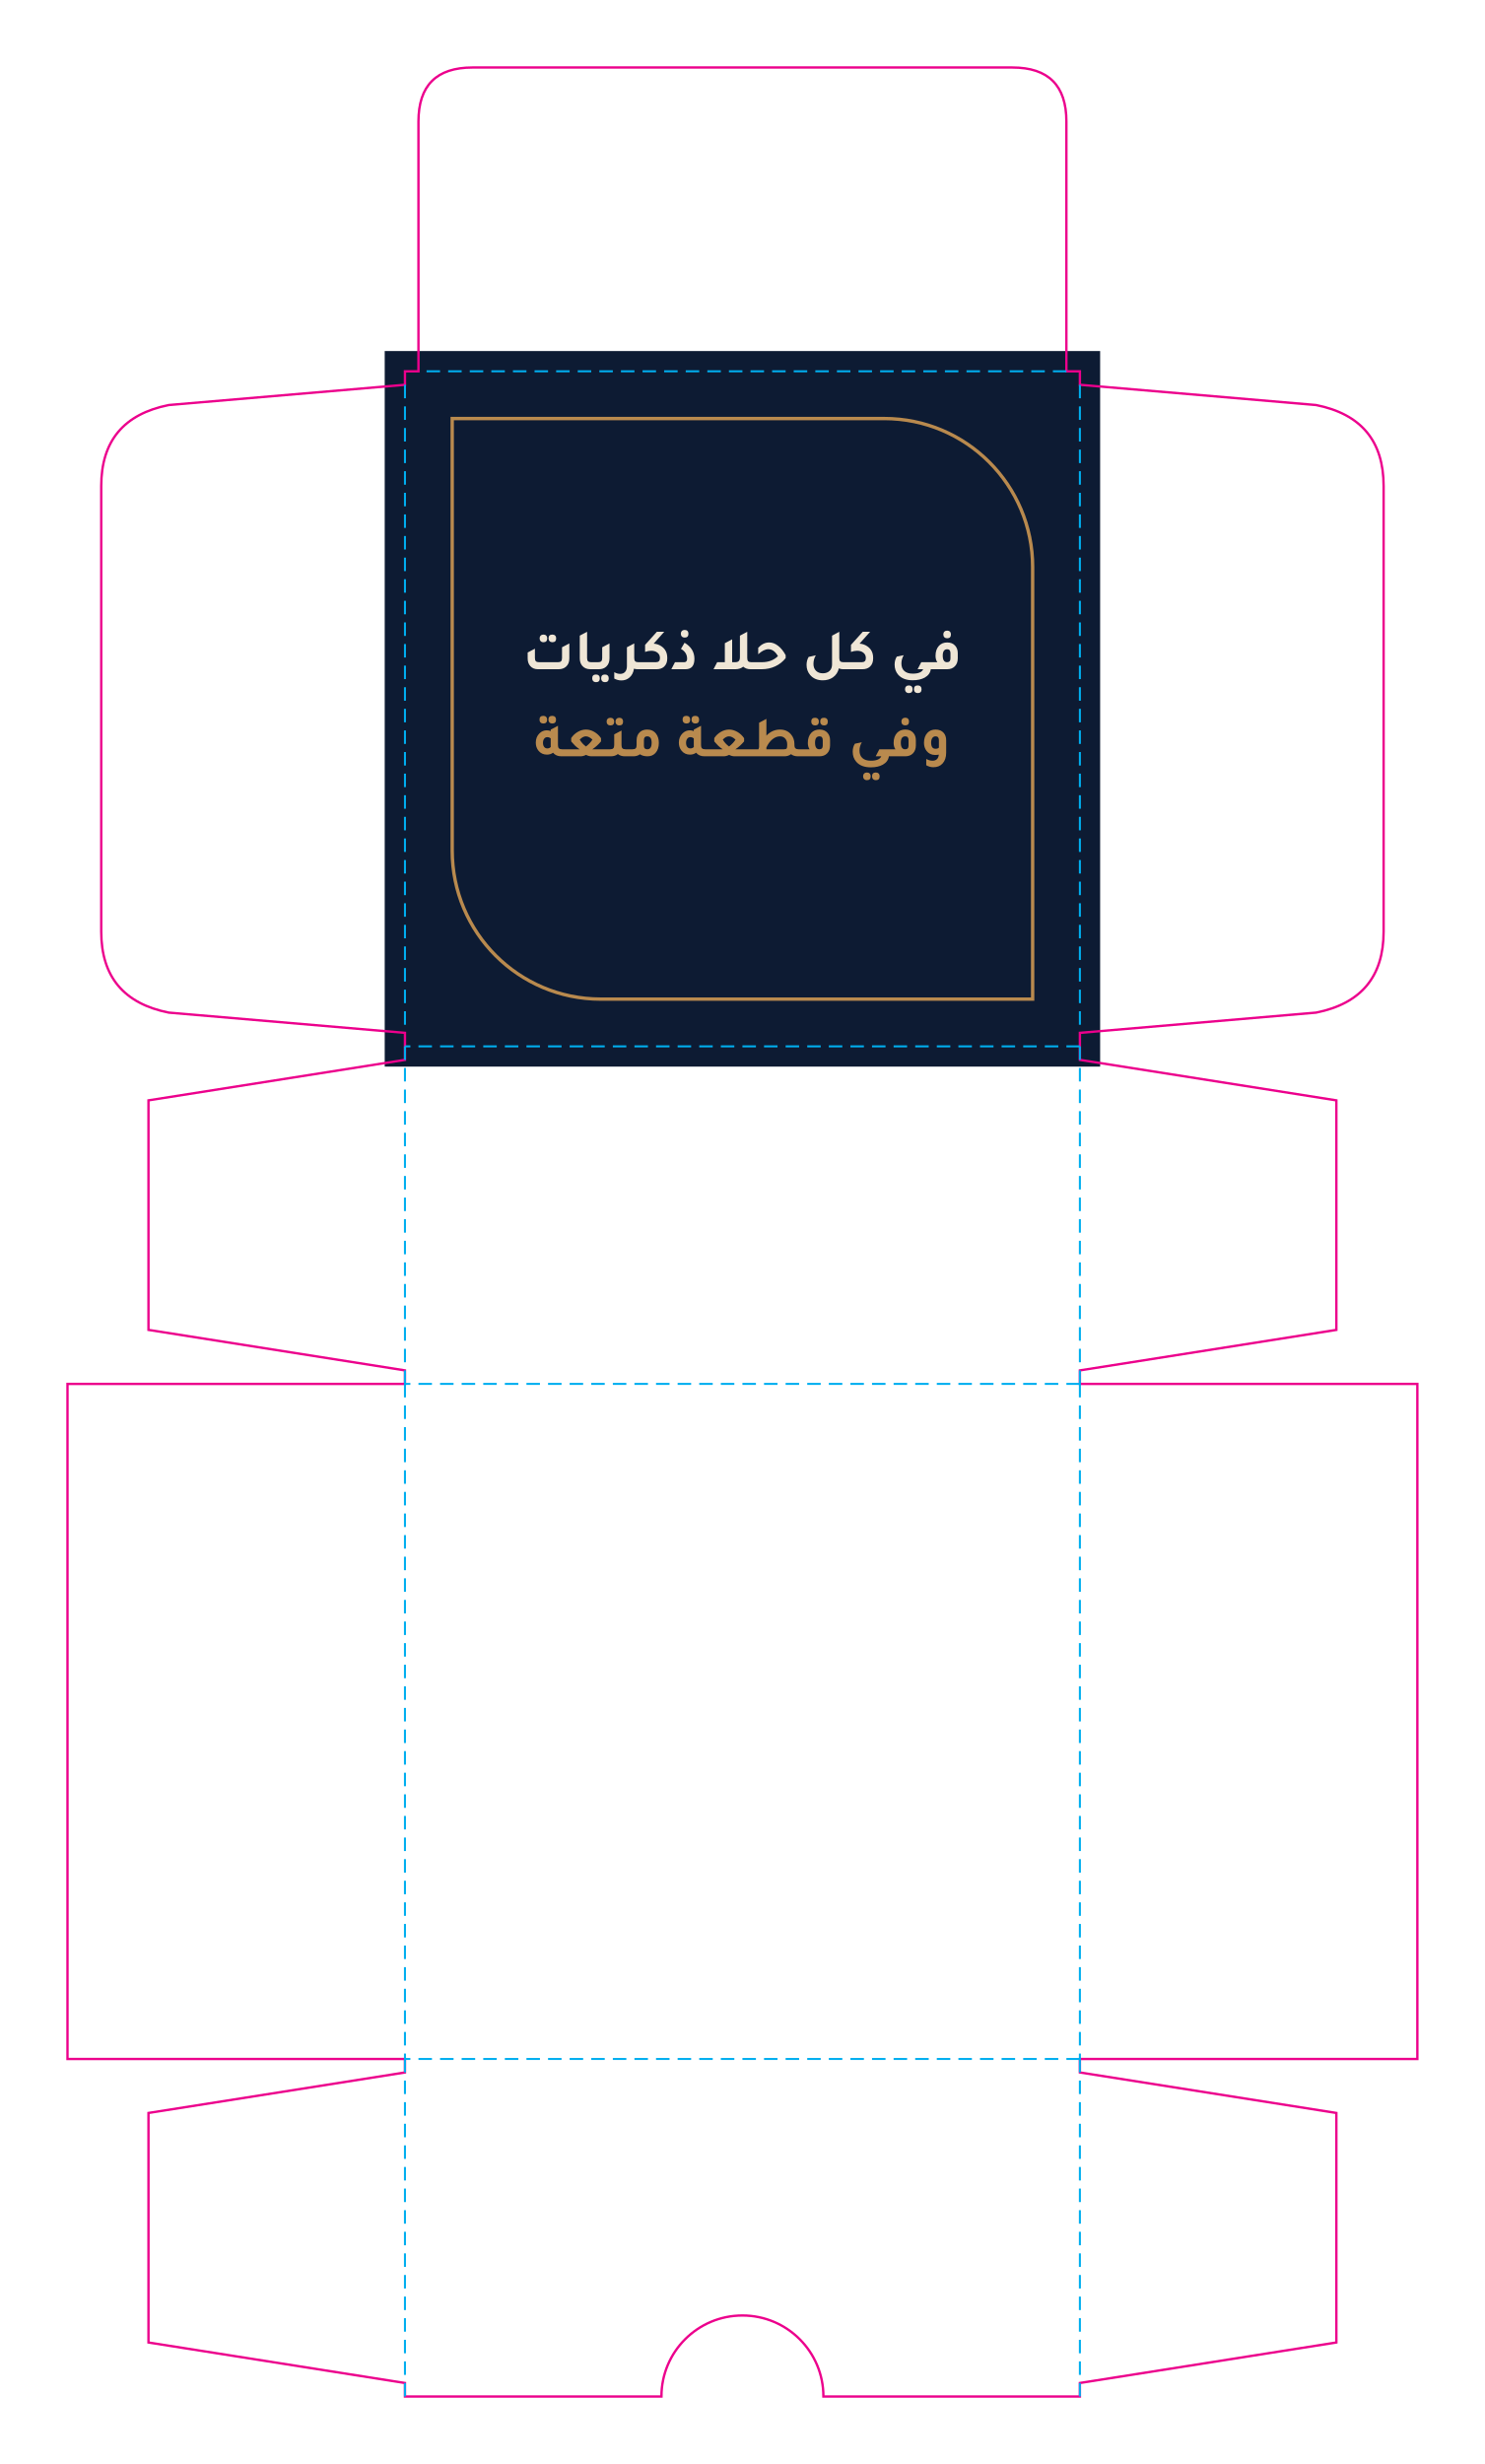
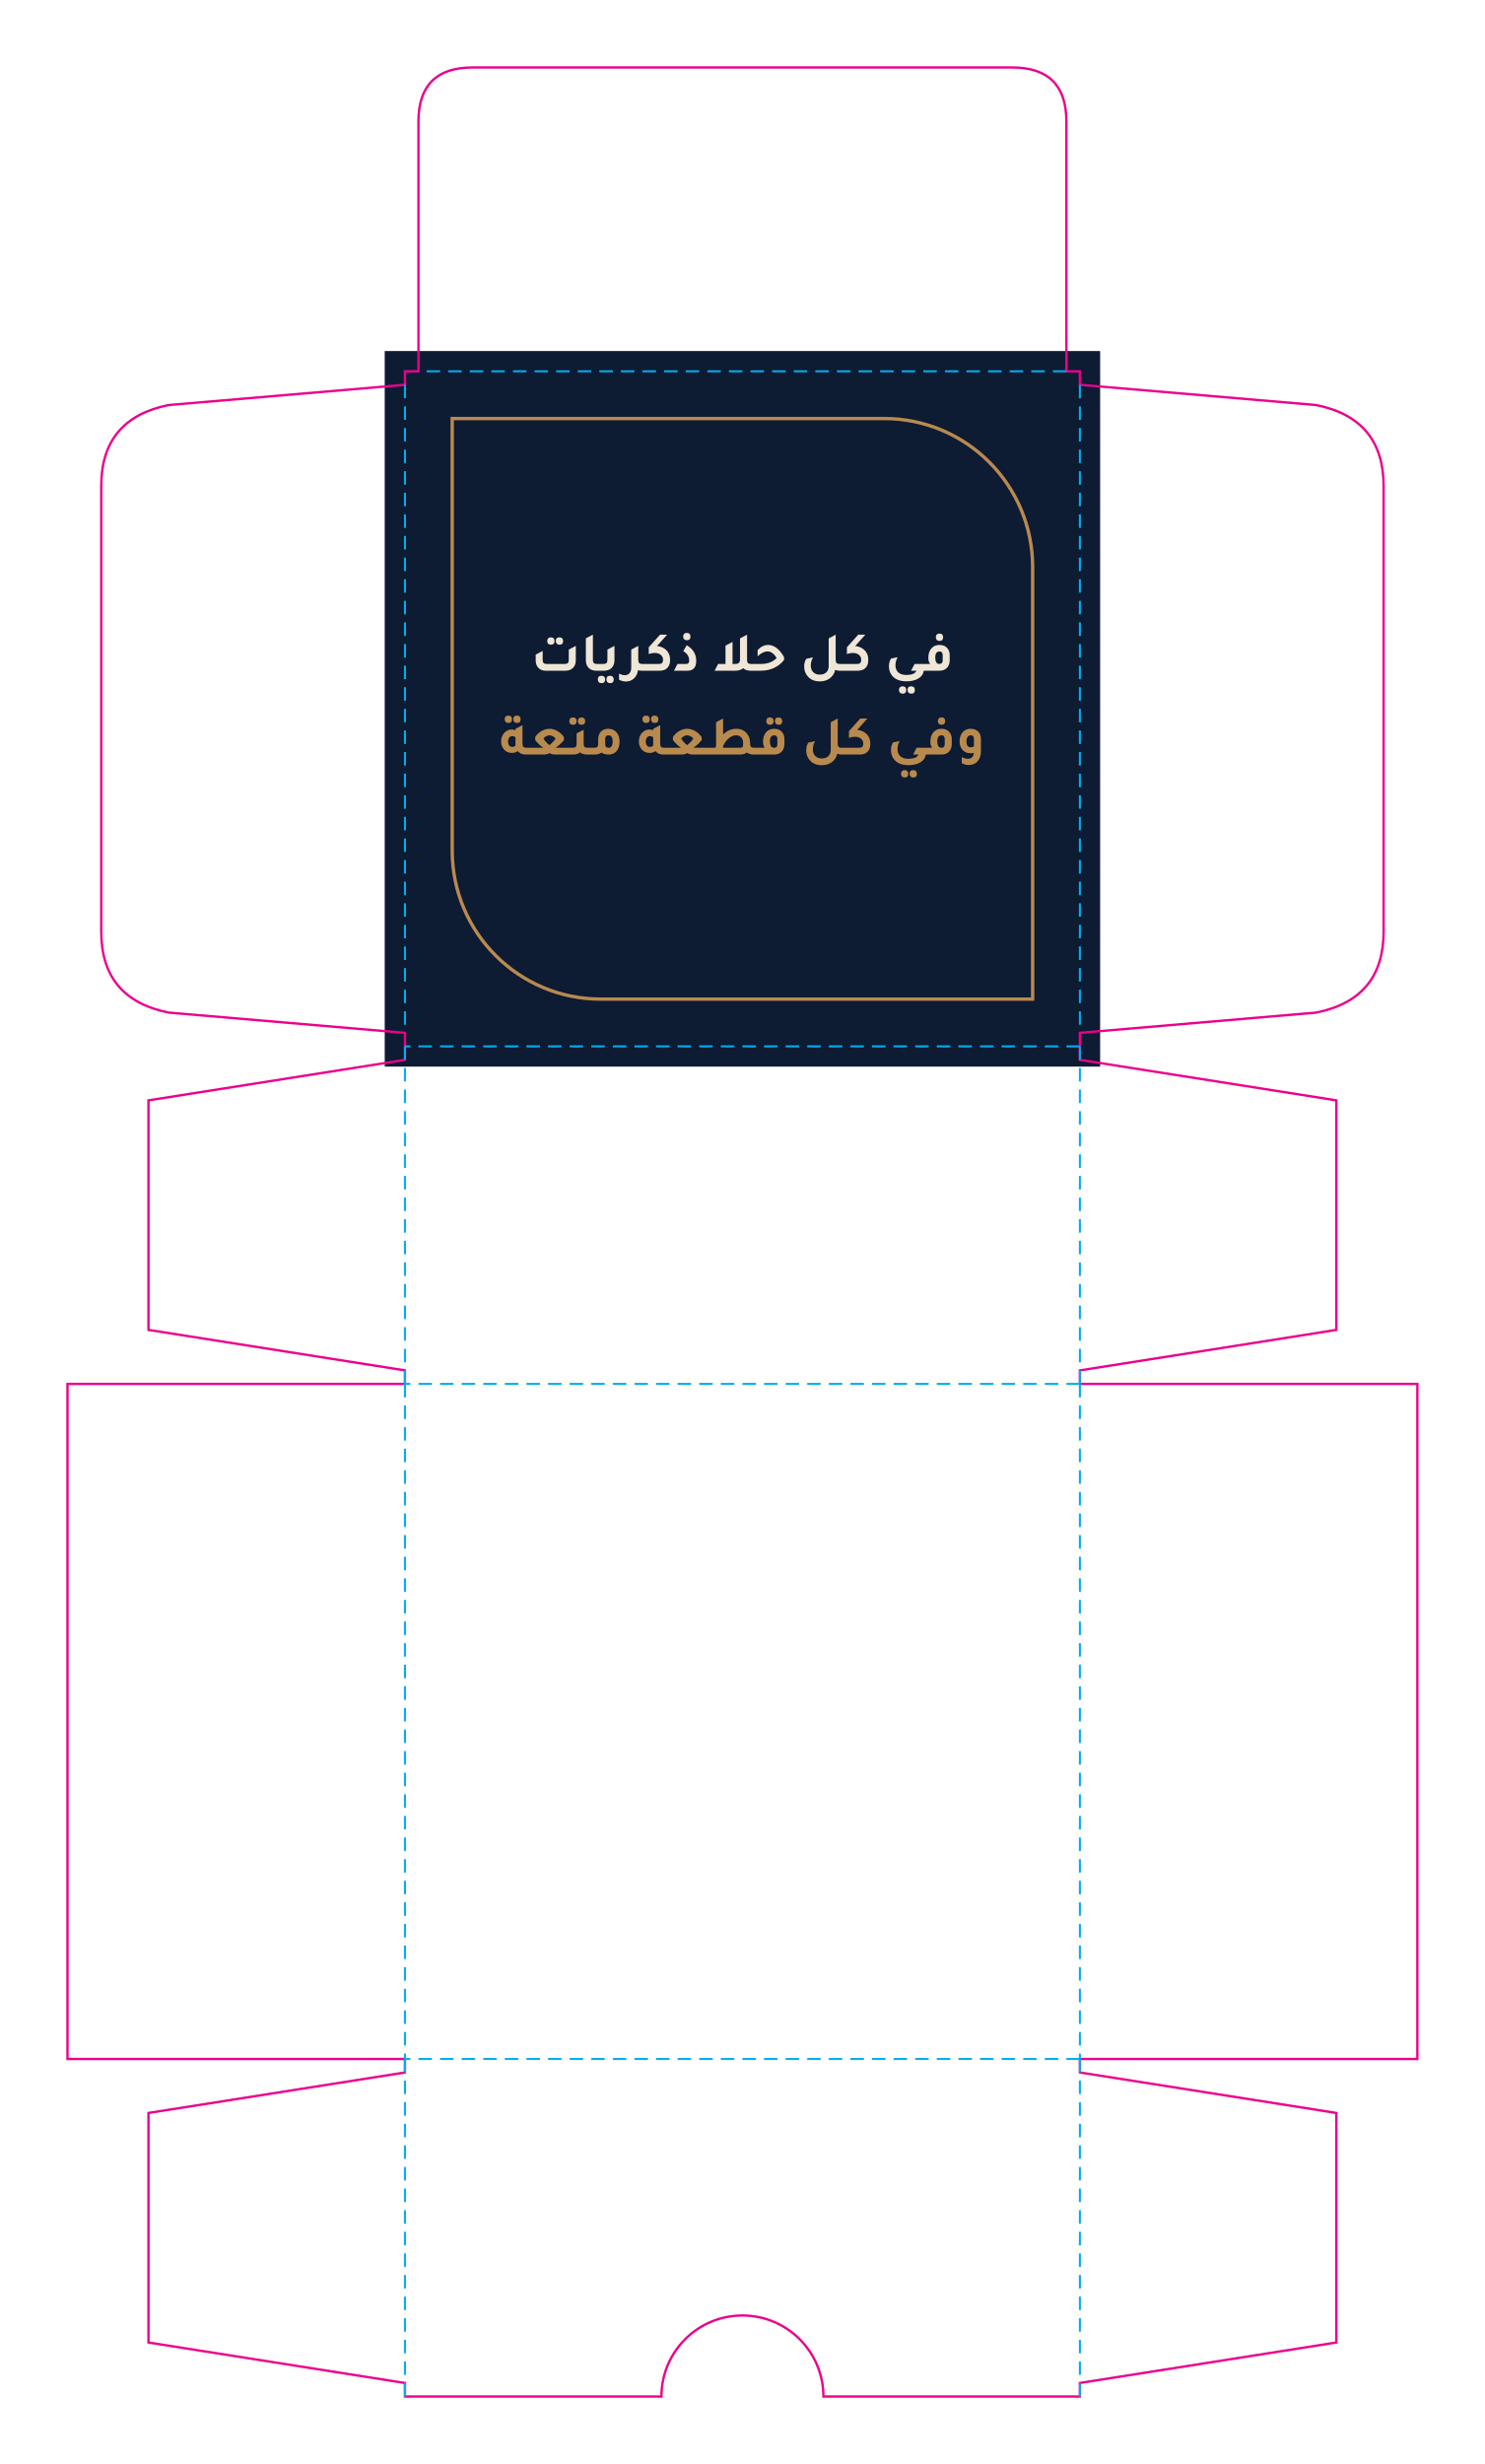
<svg xmlns="http://www.w3.org/2000/svg" width="220mm" height="365mm" viewBox="-60 -205 220 365">
  <g id="Inside_Lid_Artwork" transform="translate(0 -150)">
    <rect x="-3" y="-3" width="106.0" height="106.0" fill="#0D1B33" />
    <path d="M7 7 H71.0 A22 22 0 0 1 93.0 29 V93.0 H29 A22 22 0 0 1 7 71.0 Z" fill="none" stroke="#B98A4E" stroke-width=".5" />
-     <path d="M20.519 40.136Q20.261 40.136 20.106 39.977Q19.952 39.818 19.952 39.56Q19.952 39.31 20.106 39.155Q20.261 39.001 20.519 39.001Q20.777 39.001 20.928 39.151Q21.078 39.302 21.078 39.56Q21.078 40.136 20.519 40.136ZM21.844 40.136Q21.586 40.136 21.431 39.981Q21.276 39.826 21.276 39.56Q21.276 39.001 21.844 39.001Q22.102 39.001 22.252 39.151Q22.403 39.302 22.403 39.56Q22.403 40.136 21.844 40.136ZM19.694 44.135Q18.963 44.135 18.55 43.645Q18.18 43.215 18.18 42.535V41.658L19.255 41.09V42.466Q19.255 42.81 19.397 42.952Q19.539 43.094 19.866 43.094H22.669Q22.996 43.094 23.134 42.948Q23.271 42.802 23.271 42.466V40.884L24.355 40.316V42.535Q24.355 43.318 23.865 43.756Q23.435 44.135 22.764 44.135Z M27.485 44.135Q26.703 44.135 26.273 43.636Q25.903 43.206 25.903 42.527V39.155L26.986 38.588V42.475Q26.986 42.81 27.124 42.952Q27.262 43.094 27.588 43.094H28.362V44.135Z M27.846 44.135V43.094H28.62Q28.947 43.094 29.085 42.952Q29.222 42.81 29.222 42.475V40.884L30.306 40.316V42.527Q30.306 43.309 29.824 43.748Q29.403 44.135 28.724 44.135ZM28.311 46.053Q28.053 46.053 27.898 45.898Q27.743 45.743 27.743 45.476Q27.743 44.917 28.311 44.917Q28.569 44.917 28.719 45.068Q28.87 45.218 28.87 45.476Q28.87 46.053 28.311 46.053ZM29.635 46.053Q29.377 46.053 29.222 45.898Q29.068 45.743 29.068 45.476Q29.068 44.917 29.635 44.917Q29.893 44.917 30.044 45.068Q30.194 45.218 30.194 45.476Q30.194 46.053 29.635 46.053Z M34.572 43.094H35.346V44.135H34.468Q34.176 44.135 33.927 44.057Q33.815 44.883 33.264 45.365Q32.766 45.795 32.069 45.795Q31.527 45.795 31.011 45.519V44.573Q31.458 44.823 31.888 44.823Q32.361 44.823 32.624 44.518Q32.886 44.212 32.886 43.67V40.884L33.591 40.514L33.961 40.316V40.325L33.97 40.316V42.475Q33.97 42.81 34.107 42.952Q34.245 43.094 34.572 43.094Z M36.851 40.342Q37.496 40.394 37.986 40.729Q38.863 41.323 38.863 42.441V42.552Q38.863 43.326 38.381 43.765Q37.96 44.135 37.289 44.135H34.83V43.094H37.177Q37.779 43.094 37.779 42.501V42.449Q37.779 41.985 37.422 41.692Q37.066 41.4 36.489 41.4Q36.059 41.4 35.578 41.572V40.531L37.324 38.588H38.416Z M41.443 39.448Q41.185 39.448 41.03 39.293Q40.875 39.138 40.875 38.872Q40.875 38.622 41.03 38.467Q41.185 38.313 41.443 38.313Q41.701 38.313 41.852 38.463Q42.002 38.614 42.002 38.872Q42.002 39.448 41.443 39.448ZM39.465 44.135 40.007 43.094H41.366Q41.804 43.094 41.804 42.587Q41.804 41.632 40.893 41.125L41.426 40.213Q42.888 41.073 42.888 42.604Q42.888 44.135 41.563 44.135Z M51.316 43.094H52.09V44.135H51.213Q50.542 44.135 50.12 43.756Q49.647 44.135 48.959 44.135H45.717L46.259 43.094H47.394V40.282L48.478 39.706V43.094H48.899Q49.295 43.094 49.463 42.922Q49.63 42.75 49.63 42.337V39.164L50.714 38.588V42.475Q50.714 42.81 50.851 42.952Q50.989 43.094 51.316 43.094Z M51.574 44.135V43.094H52.855Q54.369 43.094 55.263 42.191Q54.678 41.168 53.844 41.168Q53.156 41.168 52.339 41.916V40.961Q53.062 40.17 53.973 40.17Q54.644 40.17 55.28 40.66Q55.917 41.151 56.407 42.054V42.484Q55.788 43.275 54.863 43.705Q53.939 44.135 52.847 44.135Z M64.955 43.094H65.85V44.135H64.852Q64.594 44.135 64.285 44.006Q64.095 44.857 63.399 45.347Q62.771 45.777 61.911 45.777Q60.69 45.777 60.019 44.969Q59.503 44.35 59.503 43.498Q59.503 42.828 59.813 42.312L60.879 42.071Q60.526 42.63 60.526 43.352Q60.526 43.989 60.901 44.363Q61.275 44.737 61.911 44.737Q62.539 44.737 62.909 44.384Q63.278 44.032 63.278 43.421V39.164L64.353 38.588V42.475Q64.353 42.81 64.491 42.952Q64.629 43.094 64.955 43.094Z M67.355 40.342Q68 40.394 68.49 40.729Q69.367 41.323 69.367 42.441V42.552Q69.367 43.326 68.886 43.765Q68.464 44.135 67.793 44.135H65.334V43.094H67.682Q68.284 43.094 68.284 42.501V42.449Q68.284 41.985 67.927 41.692Q67.57 41.4 66.994 41.4Q66.564 41.4 66.082 41.572V40.531L67.828 38.588H68.92Z M77.907 44.135Q77.804 44.926 77.013 45.373Q76.299 45.769 75.232 45.769Q73.805 45.769 73.082 44.952Q72.549 44.341 72.549 43.455Q72.549 42.776 72.867 42.269L73.899 42.054Q73.555 42.638 73.555 43.283Q73.555 44.006 73.985 44.393Q74.415 44.788 75.232 44.788Q76.505 44.788 76.78 44.135H75.955L76.497 43.094H77.933V44.135ZM74.656 47.669Q74.398 47.669 74.243 47.51Q74.089 47.351 74.089 47.093Q74.089 46.844 74.243 46.689Q74.398 46.534 74.656 46.534Q74.914 46.534 75.065 46.685Q75.215 46.835 75.215 47.093Q75.215 47.669 74.656 47.669ZM75.981 47.669Q75.723 47.669 75.568 47.515Q75.413 47.36 75.413 47.093Q75.413 46.534 75.981 46.534Q76.239 46.534 76.389 46.685Q76.54 46.835 76.54 47.093Q76.54 47.669 75.981 47.669Z M80.332 39.551Q80.074 39.551 79.919 39.396Q79.765 39.241 79.765 38.975Q79.765 38.725 79.919 38.571Q80.074 38.416 80.332 38.416Q80.59 38.416 80.741 38.566Q80.891 38.717 80.891 38.975Q80.891 39.551 80.332 39.551ZM77.494 44.135V43.094H78.879Q78.612 42.724 78.612 42.148Q78.612 41.202 79.128 40.652Q79.593 40.17 80.341 40.17Q81.106 40.17 81.528 40.66Q81.906 41.082 81.906 41.761V42.535Q81.897 43.275 81.467 43.705Q81.046 44.135 80.324 44.135ZM80.822 41.744Q80.822 41.176 80.341 41.176Q79.679 41.176 79.679 42.114Q79.679 43.094 80.315 43.094Q80.822 43.094 80.822 42.544Z" fill="#EFE6D6" />
-     <path d="M20.502 52.176Q20.244 52.176 20.089 52.021Q19.934 51.866 19.934 51.6Q19.934 51.041 20.502 51.041Q20.76 51.041 20.91 51.191Q21.061 51.342 21.061 51.6Q21.061 52.176 20.502 52.176ZM21.826 52.176Q21.568 52.176 21.414 52.021Q21.259 51.866 21.259 51.6Q21.259 51.041 21.826 51.041Q22.084 51.041 22.235 51.191Q22.385 51.342 22.385 51.6Q22.385 52.176 21.826 52.176ZM23.28 55.994H24.054V57.035H23.177Q22.377 57.035 21.938 56.502Q21.568 56.785 21.035 56.785Q20.244 56.785 19.771 56.192Q19.384 55.702 19.384 55.014Q19.384 54.162 19.934 53.629Q20.399 53.182 21.009 53.182Q21.328 53.182 21.594 53.302V53.079L22.669 52.511V55.375Q22.669 55.71 22.811 55.852Q22.953 55.994 23.28 55.994ZM21.594 54.386Q21.371 54.197 21.087 54.197Q20.803 54.197 20.627 54.429Q20.45 54.661 20.45 55.04Q20.45 55.418 20.622 55.642Q20.794 55.865 21.095 55.865Q21.422 55.865 21.603 55.642Q21.594 55.573 21.594 55.427Z M27.76 55.994H30.125L30.143 57.035H27.657Q27.219 57.035 26.832 56.82Q26.427 57.035 26.006 57.035H23.538V55.994H25.877Q25.49 55.728 25.232 55.487Q25.086 55.358 24.785 55.005Q24.69 54.893 24.63 54.825V54.334Q25.008 53.758 25.606 53.414Q26.204 53.07 26.832 53.07Q27.451 53.07 28.053 53.419Q28.655 53.767 29.05 54.352V54.825Q28.474 55.521 27.76 55.994ZM26.823 55.581Q27.468 55.074 27.778 54.558Q27.262 54.076 26.806 54.076Q26.367 54.076 25.894 54.558Q26.23 55.151 26.823 55.581Z M30.444 52.46Q30.186 52.46 30.031 52.305Q29.876 52.15 29.876 51.883Q29.876 51.634 30.031 51.479Q30.186 51.324 30.444 51.324Q30.702 51.324 30.852 51.475Q31.003 51.625 31.003 51.883Q31.003 52.46 30.444 52.46ZM31.759 52.46Q31.501 52.46 31.347 52.3Q31.192 52.141 31.192 51.883Q31.192 51.634 31.351 51.479Q31.51 51.324 31.759 51.324Q32.017 51.324 32.168 51.475Q32.318 51.625 32.318 51.883Q32.318 52.46 31.759 52.46ZM32.688 55.994H33.462V57.035H32.585Q31.957 57.035 31.544 56.699Q31.132 57.035 30.504 57.035H29.627V55.994H30.401Q30.727 55.994 30.865 55.852Q31.003 55.71 31.003 55.375V53.784L32.086 53.216V55.375Q32.086 55.71 32.224 55.852Q32.361 55.994 32.688 55.994Z M34.322 54.661Q34.322 53.887 34.804 53.449Q35.225 53.07 35.887 53.07Q36.739 53.07 37.212 53.698Q37.616 54.223 37.616 55.048Q37.616 56.003 37.109 56.553Q36.653 57.035 35.948 57.035Q35.26 57.035 34.821 56.734Q34.408 57.035 33.823 57.035H32.946V55.994H33.72Q34.047 55.994 34.185 55.852Q34.322 55.71 34.322 55.375ZM35.406 55.513Q35.406 55.994 35.913 55.994Q36.55 55.994 36.55 55.014Q36.55 54.076 35.887 54.076Q35.406 54.076 35.406 54.644Z M41.701 52.176Q41.443 52.176 41.288 52.021Q41.133 51.866 41.133 51.6Q41.133 51.041 41.701 51.041Q41.959 51.041 42.11 51.191Q42.26 51.342 42.26 51.6Q42.26 52.176 41.701 52.176ZM43.025 52.176Q42.767 52.176 42.613 52.021Q42.458 51.866 42.458 51.6Q42.458 51.041 43.025 51.041Q43.283 51.041 43.434 51.191Q43.584 51.342 43.584 51.6Q43.584 52.176 43.025 52.176ZM44.479 55.994H45.253V57.035H44.376Q43.576 57.035 43.137 56.502Q42.767 56.785 42.234 56.785Q41.443 56.785 40.97 56.192Q40.583 55.702 40.583 55.014Q40.583 54.162 41.133 53.629Q41.598 53.182 42.208 53.182Q42.527 53.182 42.793 53.302V53.079L43.868 52.511V55.375Q43.868 55.71 44.01 55.852Q44.152 55.994 44.479 55.994ZM42.793 54.386Q42.57 54.197 42.286 54.197Q42.002 54.197 41.826 54.429Q41.649 54.661 41.649 55.04Q41.649 55.418 41.821 55.642Q41.993 55.865 42.294 55.865Q42.621 55.865 42.802 55.642Q42.793 55.573 42.793 55.427Z M48.959 55.994H51.324L51.342 57.035H48.856Q48.418 57.035 48.031 56.82Q47.626 57.035 47.205 57.035H44.737V55.994H47.076Q46.689 55.728 46.431 55.487Q46.285 55.358 45.984 55.005Q45.889 54.893 45.829 54.825V54.334Q46.207 53.758 46.805 53.414Q47.403 53.07 48.031 53.07Q48.65 53.07 49.252 53.419Q49.854 53.767 50.249 54.352V54.825Q49.673 55.521 48.959 55.994ZM48.022 55.581Q48.667 55.074 48.977 54.558Q48.461 54.076 48.005 54.076Q47.566 54.076 47.093 54.558Q47.429 55.151 48.022 55.581Z M58.316 55.994H59.09V57.035H58.213Q57.594 57.035 57.198 56.717Q56.803 57.035 56.209 57.035H50.826V55.994H52.365L52.468 55.702V52.064L53.552 51.488V53.965Q54.429 53.07 55.564 53.07Q56.588 53.07 57.19 53.775Q57.706 54.369 57.706 55.246V55.427Q57.706 55.994 58.316 55.994ZM56.166 55.994Q56.45 55.994 56.54 55.882Q56.631 55.771 56.631 55.409V55.246Q56.631 54.73 56.334 54.403Q56.037 54.076 55.573 54.076Q54.979 54.076 54.442 54.515Q53.904 54.954 53.552 55.728V55.994Z M60.767 52.46Q60.509 52.46 60.354 52.305Q60.2 52.15 60.2 51.883Q60.2 51.324 60.767 51.324Q61.025 51.324 61.176 51.475Q61.326 51.625 61.326 51.883Q61.326 52.46 60.767 52.46ZM62.092 52.46Q61.834 52.46 61.679 52.305Q61.524 52.15 61.524 51.883Q61.524 51.324 62.092 51.324Q62.35 51.324 62.5 51.475Q62.651 51.625 62.651 51.883Q62.651 52.46 62.092 52.46ZM58.574 57.035V55.994H59.95Q59.692 55.616 59.692 55.048Q59.692 54.102 60.208 53.552Q60.673 53.07 61.421 53.07Q62.186 53.07 62.608 53.56Q62.986 53.982 62.986 54.661V55.435Q62.977 56.175 62.547 56.605Q62.126 57.035 61.404 57.035ZM61.902 54.644Q61.902 54.076 61.421 54.076Q60.759 54.076 60.759 55.014Q60.759 55.994 61.395 55.994Q61.902 55.994 61.902 55.444Z M71.698 57.035Q71.595 57.826 70.803 58.273Q70.09 58.669 69.023 58.669Q67.596 58.669 66.873 57.852Q66.34 57.241 66.34 56.355Q66.34 55.676 66.658 55.169L67.69 54.954Q67.346 55.538 67.346 56.183Q67.346 56.906 67.776 57.293Q68.206 57.688 69.023 57.688Q70.296 57.688 70.571 57.035H69.746L70.287 55.994H71.724V57.035ZM68.447 60.569Q68.189 60.569 68.034 60.41Q67.879 60.251 67.879 59.993Q67.879 59.744 68.034 59.589Q68.189 59.434 68.447 59.434Q68.705 59.434 68.856 59.585Q69.006 59.735 69.006 59.993Q69.006 60.569 68.447 60.569ZM69.771 60.569Q69.513 60.569 69.359 60.415Q69.204 60.26 69.204 59.993Q69.204 59.434 69.771 59.434Q70.029 59.434 70.18 59.585Q70.33 59.735 70.33 59.993Q70.33 60.569 69.771 60.569Z M74.123 52.451Q73.865 52.451 73.71 52.296Q73.555 52.141 73.555 51.875Q73.555 51.625 73.71 51.471Q73.865 51.316 74.123 51.316Q74.381 51.316 74.531 51.466Q74.682 51.617 74.682 51.875Q74.682 52.451 74.123 52.451ZM71.285 57.035V55.994H72.67Q72.403 55.624 72.403 55.048Q72.403 54.102 72.919 53.552Q73.383 53.07 74.132 53.07Q74.897 53.07 75.318 53.56Q75.697 53.982 75.697 54.661V55.435Q75.688 56.175 75.258 56.605Q74.837 57.035 74.114 57.035ZM74.613 54.644Q74.613 54.076 74.132 54.076Q73.469 54.076 73.469 55.014Q73.469 55.994 74.106 55.994Q74.613 55.994 74.613 55.444Z M79.102 56.785Q78.836 56.837 78.552 56.837Q77.761 56.837 77.288 56.244Q76.901 55.745 76.901 55.04Q76.901 54.094 77.417 53.552Q77.873 53.07 78.621 53.07Q79.386 53.07 79.816 53.56Q80.186 53.982 80.186 54.661V56.502Q80.186 57.516 79.653 58.101Q79.154 58.652 78.294 58.652Q77.752 58.652 77.236 58.359V57.422Q77.701 57.688 78.165 57.688Q78.999 57.688 79.102 56.785ZM79.111 54.644Q79.111 54.076 78.621 54.076Q78.311 54.076 78.135 54.326Q77.959 54.575 77.959 55.005Q77.959 55.917 78.612 55.917Q78.956 55.917 79.111 55.745Z" fill="#B98A4E" />
+     <path d="M21.621 40.504Q21.372 40.504 21.223 40.351Q21.074 40.198 21.074 39.95Q21.074 39.71 21.223 39.561Q21.372 39.412 21.621 39.412Q21.869 39.412 22.014 39.556Q22.159 39.701 22.159 39.95Q22.159 40.504 21.621 40.504ZM22.895 40.504Q22.647 40.504 22.498 40.355Q22.349 40.206 22.349 39.95Q22.349 39.412 22.895 39.412Q23.144 39.412 23.289 39.556Q23.434 39.701 23.434 39.95Q23.434 40.504 22.895 40.504ZM20.826 44.354Q20.122 44.354 19.725 43.882Q19.369 43.468 19.369 42.814V41.97L20.404 41.423V42.748Q20.404 43.079 20.54 43.216Q20.677 43.352 20.991 43.352H23.69Q24.005 43.352 24.137 43.211Q24.27 43.071 24.27 42.748V41.225L25.313 40.678V42.814Q25.313 43.567 24.841 43.99Q24.427 44.354 23.781 44.354Z M28.326 44.354Q27.573 44.354 27.159 43.874Q26.803 43.46 26.803 42.806V39.561L27.846 39.014V42.756Q27.846 43.079 27.979 43.216Q28.111 43.352 28.426 43.352H29.171V44.354Z M28.674 44.354V43.352H29.419Q29.734 43.352 29.866 43.216Q29.999 43.079 29.999 42.756V41.225L31.042 40.678V42.806Q31.042 43.559 30.578 43.981Q30.172 44.354 29.518 44.354ZM29.121 46.2Q28.873 46.2 28.724 46.051Q28.575 45.902 28.575 45.645Q28.575 45.107 29.121 45.107Q29.369 45.107 29.514 45.252Q29.659 45.397 29.659 45.645Q29.659 46.2 29.121 46.2ZM30.396 46.2Q30.148 46.2 29.999 46.051Q29.85 45.902 29.85 45.645Q29.85 45.107 30.396 45.107Q30.644 45.107 30.789 45.252Q30.934 45.397 30.934 45.645Q30.934 46.2 30.396 46.2Z M35.148 43.352H35.893V44.354H35.049Q34.767 44.354 34.527 44.279Q34.419 45.074 33.89 45.538Q33.409 45.952 32.739 45.952Q32.217 45.952 31.721 45.687V44.776Q32.151 45.016 32.565 45.016Q33.02 45.016 33.273 44.722Q33.525 44.428 33.525 43.907V41.225L34.204 40.869L34.56 40.678V40.686L34.568 40.678V42.756Q34.568 43.079 34.701 43.216Q34.833 43.352 35.148 43.352Z M37.342 40.703Q37.963 40.753 38.435 41.076Q39.279 41.647 39.279 42.723V42.831Q39.279 43.576 38.815 43.998Q38.41 44.354 37.764 44.354H35.396V43.352H37.656Q38.236 43.352 38.236 42.781V42.731Q38.236 42.284 37.892 42.003Q37.549 41.721 36.994 41.721Q36.58 41.721 36.117 41.887V40.885L37.797 39.014H38.849Z M41.763 39.842Q41.514 39.842 41.365 39.693Q41.216 39.544 41.216 39.287Q41.216 39.047 41.365 38.898Q41.514 38.749 41.763 38.749Q42.011 38.749 42.156 38.894Q42.301 39.039 42.301 39.287Q42.301 39.842 41.763 39.842ZM39.859 44.354 40.38 43.352H41.688Q42.11 43.352 42.11 42.864Q42.11 41.945 41.233 41.456L41.746 40.579Q43.154 41.407 43.154 42.88Q43.154 44.354 41.879 44.354Z M51.267 43.352H52.012V44.354H51.167Q50.522 44.354 50.116 43.99Q49.661 44.354 48.998 44.354H45.877L46.399 43.352H47.492V40.645L48.535 40.09V43.352H48.94Q49.321 43.352 49.483 43.187Q49.644 43.021 49.644 42.624V39.569L50.687 39.014V42.756Q50.687 43.079 50.82 43.216Q50.952 43.352 51.267 43.352Z M51.515 44.354V43.352H52.749Q54.206 43.352 55.067 42.483Q54.504 41.498 53.701 41.498Q53.038 41.498 52.252 42.218V41.299Q52.947 40.537 53.825 40.537Q54.471 40.537 55.083 41.009Q55.696 41.481 56.168 42.35V42.764Q55.572 43.526 54.682 43.94Q53.792 44.354 52.74 44.354Z M64.397 43.352H65.258V44.354H64.297Q64.049 44.354 63.751 44.23Q63.569 45.049 62.898 45.521Q62.294 45.935 61.466 45.935Q60.29 45.935 59.645 45.157Q59.148 44.561 59.148 43.741Q59.148 43.096 59.446 42.599L60.473 42.367Q60.133 42.905 60.133 43.601Q60.133 44.213 60.493 44.573Q60.853 44.933 61.466 44.933Q62.07 44.933 62.426 44.594Q62.782 44.255 62.782 43.667V39.569L63.817 39.014V42.756Q63.817 43.079 63.95 43.216Q64.082 43.352 64.397 43.352Z M66.706 40.703Q67.327 40.753 67.799 41.076Q68.644 41.647 68.644 42.723V42.831Q68.644 43.576 68.18 43.998Q67.774 44.354 67.129 44.354H64.761V43.352H67.021Q67.601 43.352 67.601 42.781V42.731Q67.601 42.284 67.257 42.003Q66.913 41.721 66.359 41.721Q65.945 41.721 65.481 41.887V40.885L67.162 39.014H68.213Z M76.864 44.354Q76.765 45.116 76.003 45.546Q75.316 45.927 74.29 45.927Q72.915 45.927 72.22 45.14Q71.707 44.553 71.707 43.7Q71.707 43.046 72.013 42.557L73.007 42.35Q72.675 42.913 72.675 43.534Q72.675 44.23 73.089 44.602Q73.503 44.983 74.29 44.983Q75.515 44.983 75.78 44.354H74.985L75.507 43.352H76.889V44.354ZM73.735 47.756Q73.487 47.756 73.338 47.603Q73.189 47.45 73.189 47.202Q73.189 46.962 73.338 46.813Q73.487 46.664 73.735 46.664Q73.983 46.664 74.128 46.809Q74.273 46.953 74.273 47.202Q74.273 47.756 73.735 47.756ZM75.01 47.756Q74.762 47.756 74.613 47.607Q74.464 47.458 74.464 47.202Q74.464 46.664 75.01 46.664Q75.258 46.664 75.403 46.809Q75.548 46.953 75.548 47.202Q75.548 47.756 75.01 47.756Z M79.199 39.941Q78.951 39.941 78.802 39.792Q78.653 39.643 78.653 39.387Q78.653 39.147 78.802 38.998Q78.951 38.849 79.199 38.849Q79.447 38.849 79.592 38.993Q79.737 39.138 79.737 39.387Q79.737 39.941 79.199 39.941ZM76.467 44.354V43.352H77.8Q77.543 42.996 77.543 42.442Q77.543 41.531 78.04 41.001Q78.487 40.537 79.207 40.537Q79.944 40.537 80.35 41.009Q80.714 41.415 80.714 42.069V42.814Q80.706 43.526 80.292 43.94Q79.886 44.354 79.191 44.354ZM79.671 42.052Q79.671 41.506 79.207 41.506Q78.57 41.506 78.57 42.408Q78.57 43.352 79.182 43.352Q79.671 43.352 79.671 42.822Z" fill="#EFE6D6" />
+     <path d="M15.325 52.095Q15.076 52.095 14.927 51.945Q14.778 51.796 14.778 51.54Q14.778 51.002 15.325 51.002Q15.573 51.002 15.718 51.147Q15.863 51.291 15.863 51.54Q15.863 52.095 15.325 52.095ZM16.6 52.095Q16.351 52.095 16.202 51.945Q16.053 51.796 16.053 51.54Q16.053 51.002 16.6 51.002Q16.848 51.002 16.993 51.147Q17.138 51.291 17.138 51.54Q17.138 52.095 16.6 52.095ZM17.999 55.77H18.744V56.772H17.899Q17.129 56.772 16.707 56.259Q16.351 56.532 15.838 56.532Q15.076 56.532 14.621 55.961Q14.248 55.489 14.248 54.826Q14.248 54.007 14.778 53.494Q15.225 53.063 15.813 53.063Q16.119 53.063 16.376 53.179V52.964L17.411 52.417V55.174Q17.411 55.497 17.547 55.634Q17.684 55.77 17.999 55.77ZM16.376 54.222Q16.161 54.04 15.888 54.04Q15.614 54.04 15.445 54.264Q15.275 54.487 15.275 54.851Q15.275 55.216 15.44 55.431Q15.606 55.646 15.896 55.646Q16.21 55.646 16.384 55.431Q16.376 55.365 16.376 55.224Z M22.312 55.77H24.588L24.605 56.772H22.212Q21.79 56.772 21.418 56.565Q21.029 56.772 20.623 56.772H18.247V55.77H20.499Q20.126 55.514 19.878 55.282Q19.737 55.158 19.447 54.818Q19.356 54.711 19.298 54.644V54.172Q19.663 53.618 20.238 53.287Q20.813 52.956 21.418 52.956Q22.014 52.956 22.593 53.291Q23.173 53.626 23.554 54.189V54.644Q22.999 55.315 22.312 55.77ZM21.409 55.373Q22.03 54.884 22.328 54.388Q21.832 53.924 21.393 53.924Q20.971 53.924 20.515 54.388Q20.838 54.959 21.409 55.373Z M24.895 52.368Q24.646 52.368 24.497 52.219Q24.348 52.07 24.348 51.813Q24.348 51.573 24.497 51.424Q24.646 51.275 24.895 51.275Q25.143 51.275 25.288 51.42Q25.433 51.565 25.433 51.813Q25.433 52.368 24.895 52.368ZM26.161 52.368Q25.913 52.368 25.764 52.215Q25.615 52.061 25.615 51.813Q25.615 51.573 25.768 51.424Q25.921 51.275 26.161 51.275Q26.41 51.275 26.555 51.42Q26.7 51.565 26.7 51.813Q26.7 52.368 26.161 52.368ZM27.056 55.77H27.801V56.772H26.956Q26.352 56.772 25.954 56.449Q25.557 56.772 24.953 56.772H24.108V55.77H24.853Q25.168 55.77 25.3 55.634Q25.433 55.497 25.433 55.174V53.643L26.476 53.096V55.174Q26.476 55.497 26.608 55.634Q26.741 55.77 27.056 55.77Z M28.628 54.487Q28.628 53.742 29.092 53.32Q29.498 52.956 30.135 52.956Q30.955 52.956 31.41 53.56Q31.799 54.065 31.799 54.86Q31.799 55.779 31.311 56.308Q30.872 56.772 30.193 56.772Q29.531 56.772 29.109 56.482Q28.711 56.772 28.148 56.772H27.304V55.77H28.049Q28.364 55.77 28.496 55.634Q28.628 55.497 28.628 55.174ZM29.672 55.307Q29.672 55.77 30.16 55.77Q30.773 55.77 30.773 54.826Q30.773 53.924 30.135 53.924Q29.672 53.924 29.672 54.471Z M35.732 52.095Q35.483 52.095 35.334 51.945Q35.185 51.796 35.185 51.54Q35.185 51.002 35.732 51.002Q35.98 51.002 36.125 51.147Q36.27 51.291 36.27 51.54Q36.27 52.095 35.732 52.095ZM37.007 52.095Q36.758 52.095 36.609 51.945Q36.46 51.796 36.46 51.54Q36.46 51.002 37.007 51.002Q37.255 51.002 37.4 51.147Q37.545 51.291 37.545 51.54Q37.545 52.095 37.007 52.095ZM38.406 55.77H39.151V56.772H38.306Q37.536 56.772 37.114 56.259Q36.758 56.532 36.245 56.532Q35.483 56.532 35.028 55.961Q34.655 55.489 34.655 54.826Q34.655 54.007 35.185 53.494Q35.632 53.063 36.22 53.063Q36.526 53.063 36.783 53.179V52.964L37.818 52.417V55.174Q37.818 55.497 37.954 55.634Q38.091 55.77 38.406 55.77ZM36.783 54.222Q36.568 54.04 36.295 54.04Q36.021 54.04 35.852 54.264Q35.682 54.487 35.682 54.851Q35.682 55.216 35.848 55.431Q36.013 55.646 36.303 55.646Q36.617 55.646 36.791 55.431Q36.783 55.365 36.783 55.224Z M42.719 55.77H44.996L45.012 56.772H42.62Q42.197 56.772 41.825 56.565Q41.436 56.772 41.03 56.772H38.654V55.77H40.906Q40.533 55.514 40.285 55.282Q40.144 55.158 39.854 54.818Q39.763 54.711 39.705 54.644V54.172Q40.07 53.618 40.645 53.287Q41.22 52.956 41.825 52.956Q42.421 52.956 43 53.291Q43.58 53.626 43.961 54.189V54.644Q43.406 55.315 42.719 55.77ZM41.816 55.373Q42.437 54.884 42.735 54.388Q42.239 53.924 41.8 53.924Q41.378 53.924 40.922 54.388Q41.245 54.959 41.816 55.373Z M51.726 55.77H52.471V56.772H51.627Q51.031 56.772 50.65 56.466Q50.269 56.772 49.698 56.772H44.515V55.77H45.997L46.097 55.489V51.987L47.14 51.432V53.816Q47.984 52.956 49.077 52.956Q50.062 52.956 50.642 53.634Q51.138 54.206 51.138 55.05V55.224Q51.138 55.77 51.726 55.77ZM49.656 55.77Q49.93 55.77 50.017 55.663Q50.103 55.555 50.103 55.207V55.05Q50.103 54.553 49.818 54.239Q49.532 53.924 49.085 53.924Q48.514 53.924 47.997 54.346Q47.479 54.769 47.14 55.514V55.77Z M54.086 52.368Q53.837 52.368 53.688 52.219Q53.539 52.07 53.539 51.813Q53.539 51.275 54.086 51.275Q54.334 51.275 54.479 51.42Q54.624 51.565 54.624 51.813Q54.624 52.368 54.086 52.368ZM55.36 52.368Q55.112 52.368 54.963 52.219Q54.814 52.07 54.814 51.813Q54.814 51.275 55.36 51.275Q55.609 51.275 55.754 51.42Q55.899 51.565 55.899 51.813Q55.899 52.368 55.36 52.368ZM51.974 56.772V55.77H53.299Q53.051 55.406 53.051 54.86Q53.051 53.949 53.547 53.419Q53.994 52.956 54.715 52.956Q55.452 52.956 55.857 53.427Q56.221 53.833 56.221 54.487V55.232Q56.213 55.944 55.799 56.358Q55.394 56.772 54.698 56.772ZM55.178 54.471Q55.178 53.924 54.715 53.924Q54.077 53.924 54.077 54.826Q54.077 55.77 54.69 55.77Q55.178 55.77 55.178 55.24Z M64.699 55.77H65.56V56.772H64.6Q64.351 56.772 64.053 56.648Q63.871 57.467 63.2 57.939Q62.596 58.353 61.768 58.353Q60.593 58.353 59.947 57.575Q59.45 56.979 59.45 56.159Q59.45 55.514 59.748 55.017L60.775 54.785Q60.435 55.323 60.435 56.019Q60.435 56.631 60.795 56.991Q61.156 57.352 61.768 57.352Q62.373 57.352 62.729 57.012Q63.085 56.673 63.085 56.085V51.987L64.119 51.432V55.174Q64.119 55.497 64.252 55.634Q64.384 55.77 64.699 55.77Z M67.009 53.121Q67.63 53.171 68.101 53.494Q68.946 54.065 68.946 55.141V55.249Q68.946 55.994 68.482 56.416Q68.077 56.772 67.431 56.772H65.063V55.77H67.323Q67.903 55.77 67.903 55.199V55.149Q67.903 54.702 67.559 54.421Q67.216 54.139 66.661 54.139Q66.247 54.139 65.783 54.305V53.303L67.464 51.432H68.515Z M77.167 56.772Q77.067 57.534 76.306 57.964Q75.618 58.345 74.592 58.345Q73.218 58.345 72.522 57.558Q72.009 56.971 72.009 56.118Q72.009 55.464 72.315 54.976L73.309 54.769Q72.978 55.331 72.978 55.952Q72.978 56.648 73.392 57.02Q73.805 57.401 74.592 57.401Q75.817 57.401 76.082 56.772H75.287L75.809 55.77H77.191V56.772ZM74.037 60.175Q73.789 60.175 73.64 60.021Q73.491 59.868 73.491 59.62Q73.491 59.38 73.64 59.231Q73.789 59.082 74.037 59.082Q74.286 59.082 74.43 59.227Q74.575 59.372 74.575 59.62Q74.575 60.175 74.037 60.175ZM75.312 60.175Q75.064 60.175 74.915 60.026Q74.766 59.877 74.766 59.62Q74.766 59.082 75.312 59.082Q75.561 59.082 75.705 59.227Q75.85 59.372 75.85 59.62Q75.85 60.175 75.312 60.175Z M79.501 52.359Q79.253 52.359 79.104 52.21Q78.955 52.061 78.955 51.805Q78.955 51.565 79.104 51.416Q79.253 51.267 79.501 51.267Q79.75 51.267 79.894 51.412Q80.039 51.556 80.039 51.805Q80.039 52.359 79.501 52.359ZM76.769 56.772V55.77H78.102Q77.845 55.414 77.845 54.86Q77.845 53.949 78.342 53.419Q78.789 52.956 79.509 52.956Q80.246 52.956 80.652 53.427Q81.016 53.833 81.016 54.487V55.232Q81.008 55.944 80.594 56.358Q80.188 56.772 79.493 56.772ZM79.973 54.471Q79.973 53.924 79.509 53.924Q78.872 53.924 78.872 54.826Q78.872 55.77 79.485 55.77Q79.973 55.77 79.973 55.24Z M84.295 56.532Q84.038 56.582 83.765 56.582Q83.003 56.582 82.548 56.01Q82.175 55.53 82.175 54.851Q82.175 53.941 82.672 53.419Q83.111 52.956 83.831 52.956Q84.568 52.956 84.982 53.427Q85.338 53.833 85.338 54.487V56.259Q85.338 57.236 84.824 57.799Q84.344 58.328 83.516 58.328Q82.995 58.328 82.498 58.047V57.145Q82.945 57.401 83.392 57.401Q84.195 57.401 84.295 56.532ZM84.303 54.471Q84.303 53.924 83.831 53.924Q83.533 53.924 83.363 54.164Q83.194 54.404 83.194 54.818Q83.194 55.696 83.823 55.696Q84.154 55.696 84.303 55.53Z" fill="#B98A4E" />
  </g>
  <g id="Dieline_DoNotPrint" transform="translate(100 0) scale(-1 1)">
    <path d="M10 -195 H90 Q98 -195 98 -187 V-150 H100 V-148 L135 -145 Q145 -143 145 -133 V-67 Q145 -57 135 -55 L100 -52 V-50 L100 -48 L138 -42 V-8 L100 -2 V0 H150 V100 H100 V102 L138 108 V142 L100 148 V150 H62 A12 12 0 0 0 38 150 H0 V148 L-38 142 V108 L0 102 V100 H-50 V0 H0 V-2 L-38 -8 V-42 L0 -48 V-50 V-52 L-35 -55 Q-45 -57 -45 -67 V-133 Q-45 -143 -35 -145 L0 -148 V-150 H2 V-187 Q2 -195 10 -195 Z" fill="none" stroke="#EC008C" stroke-width=".35" />
    <path d="M0 0 H100 M0 100 H100 M0 0 V100 M100 0 V100 M0 -50 H100 M2 -150 H98 M0 100 V150 M100 100 V150 M0 -50 V0 M100 -50 V0 M0 -148 V-52 M100 -148 V-52" fill="none" stroke="#00AEEF" stroke-width=".3" stroke-dasharray="2 1.2" />
  </g>
</svg>
